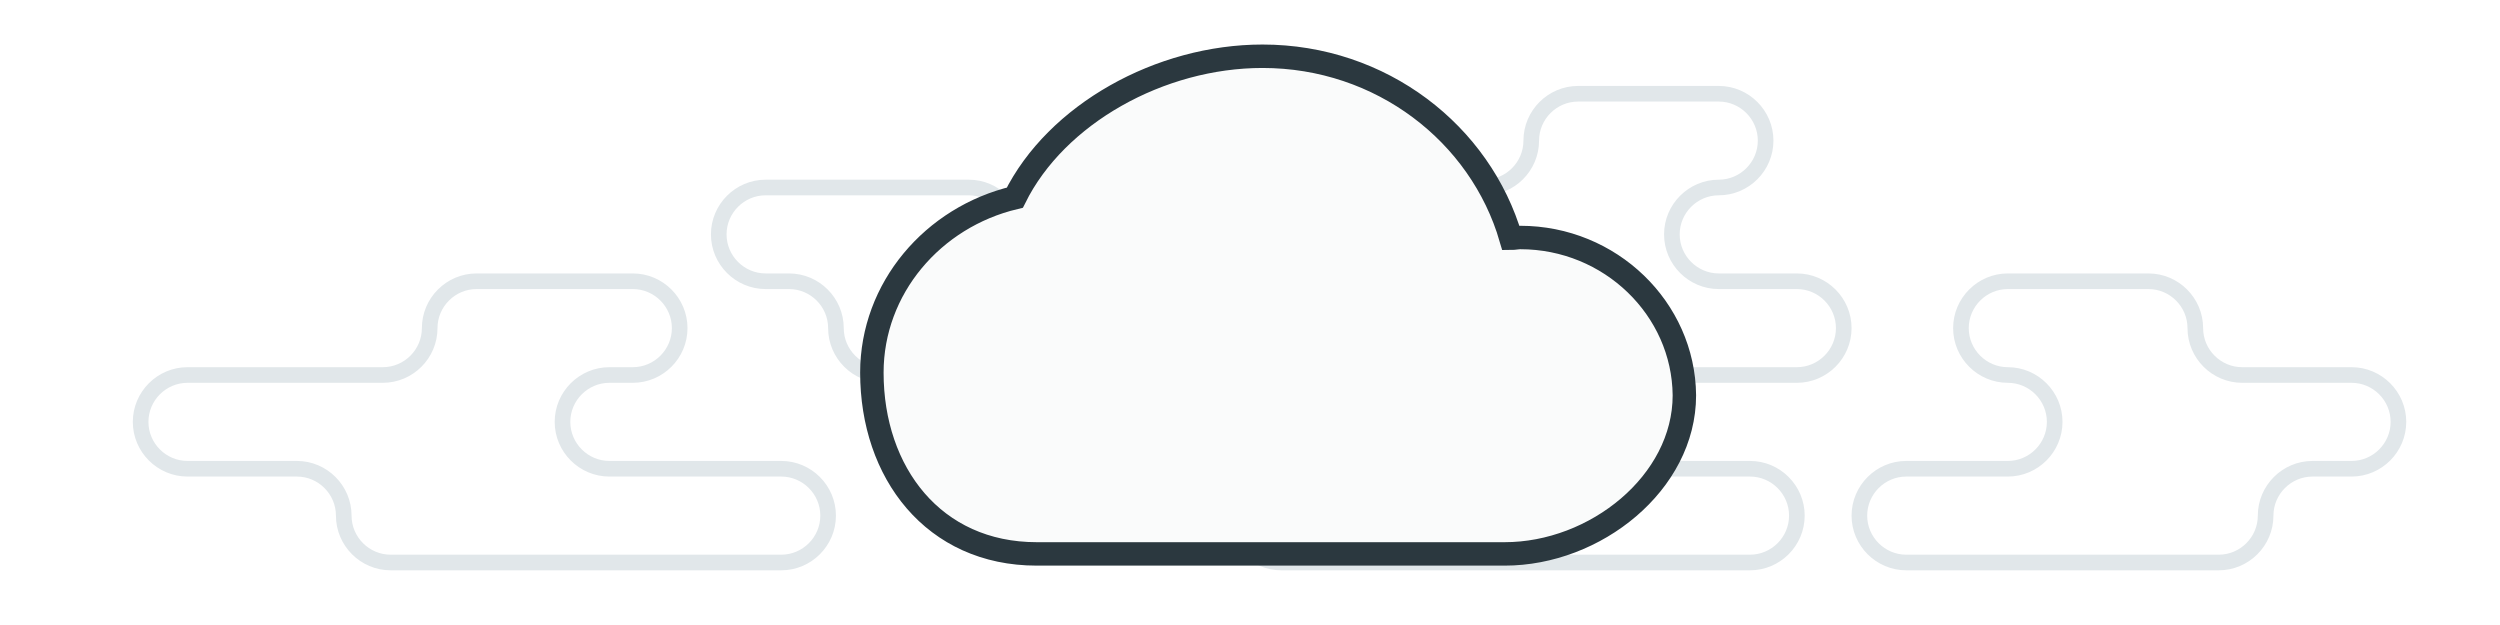
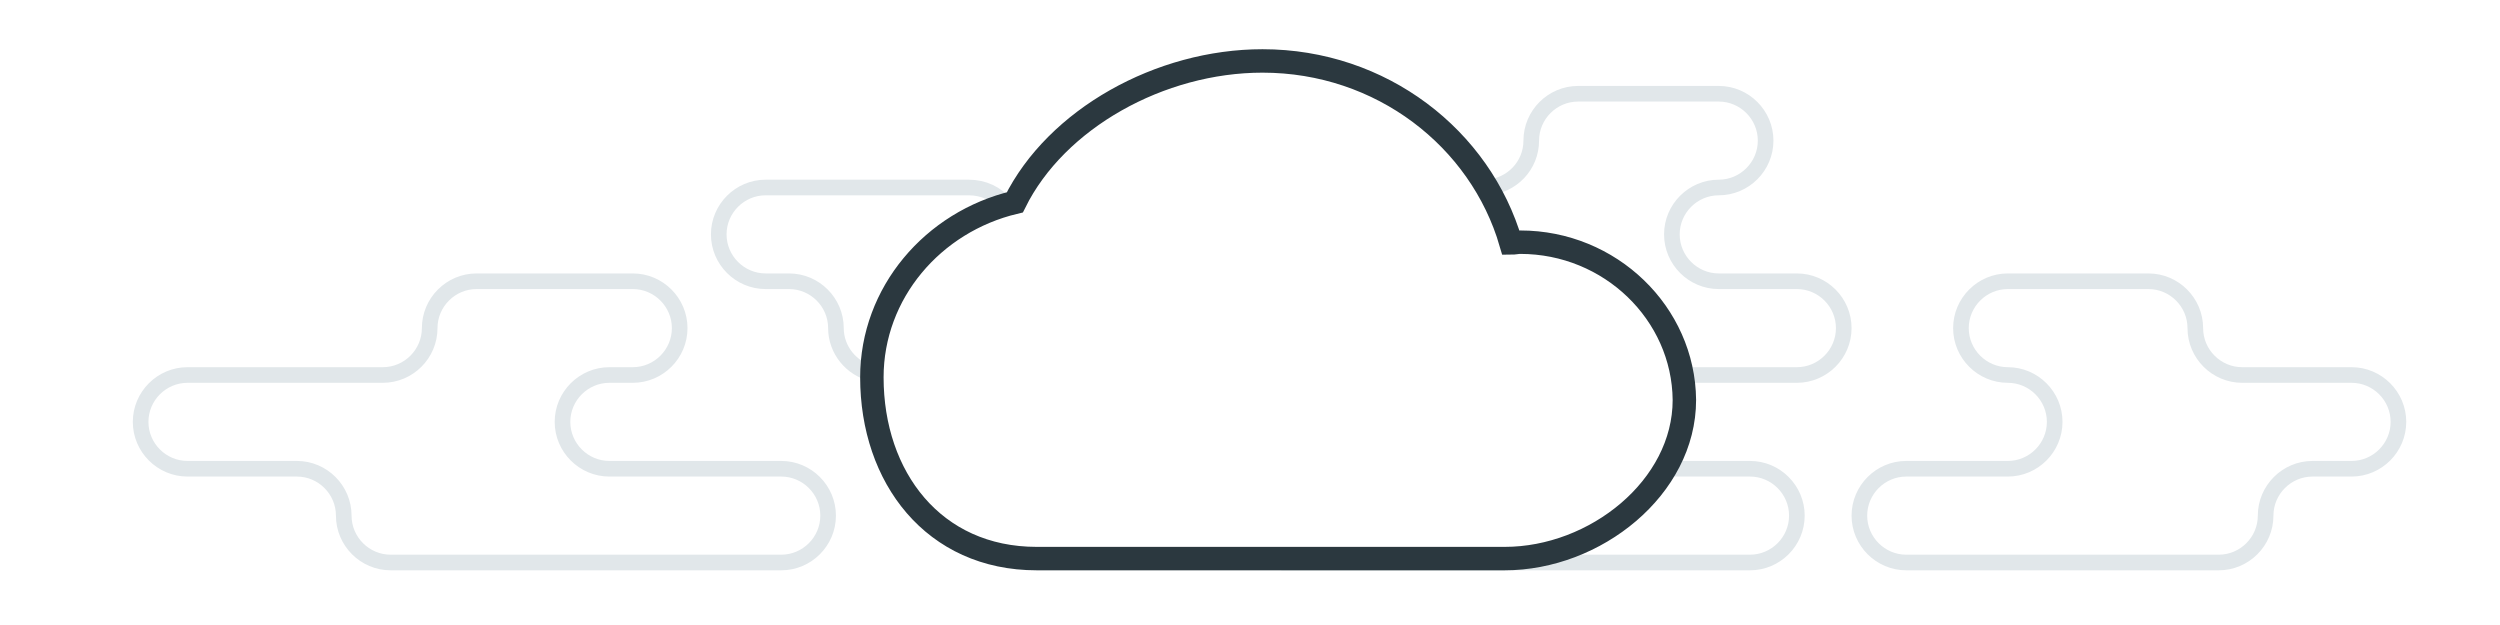
<svg xmlns="http://www.w3.org/2000/svg" version="1.1" x="0px" y="0px" viewBox="0 0 320 80" style="enable-background:new 0 0 320 80;" xml:space="preserve">
  <style type="text/css">
- 	.st0{fill:none;stroke:#E1E7EA;stroke-width:2;stroke-miterlimit:10;}
- 	.st1{fill:#FAFBFB;stroke:#2B383F;stroke-width:3;stroke-miterlimit:10;}
+ 	.cloud-header-st0{fill:none;stroke:#E1E7EA;stroke-width:2;stroke-miterlimit:10;}
+ 	.cloud-header-st1{fill:none;stroke:#2B383F;stroke-width:3;stroke-miterlimit:10;}
</style>
-   <g id="Layer_3">
-     <path class="st0" d="M281,42L281,42c0-3.3-2.7-6-6-6h-18c-3.3,0-6,2.7-6,6v0c0,3.3,2.7,6,6,6l0,0c3.3,0,6,2.7,6,6v0   c0,3.3-2.7,6-6,6h-13c-3.3,0-6,2.7-6,6v0c0,3.3,2.7,6,6,6h40c3.3,0,6-2.7,6-6v0c0-3.3,2.7-6,6-6h5c3.3,0,6-2.7,6-6v0   c0-3.3-2.7-6-6-6h-14C283.7,48,281,45.3,281,42z" />
-     <path class="st0" d="M44,66L44,66c0,3.3,2.7,6,6,6h50c3.3,0,6-2.7,6-6v0c0-3.3-2.7-6-6-6H78c-3.3,0-6-2.7-6-6v0c0-3.3,2.7-6,6-6h3   c3.3,0,6-2.7,6-6v0c0-3.3-2.7-6-6-6H61c-3.3,0-6,2.7-6,6v0c0,3.3-2.7,6-6,6H24c-3.3,0-6,2.7-6,6v0c0,3.3,2.7,6,6,6h14   C41.3,60,44,62.7,44,66z" />
-     <path class="st0" d="M196,18L196,18c0-3.3,2.7-6,6-6h18c3.3,0,6,2.7,6,6v0c0,3.3-2.7,6-6,6l0,0c-3.3,0-6,2.7-6,6v0c0,3.3,2.7,6,6,6   h10c3.3,0,6,2.7,6,6v0c0,3.3-2.7,6-6,6h-37c-3.3,0-6-2.7-6-6v0c0-3.3-2.7-6-6-6h-5c-3.3,0-6-2.7-6-6v0c0-3.3,2.7-6,6-6h14   C193.3,24,196,21.3,196,18z" />
-     <path class="st0" d="M136,36h4c3.3,0,6,2.7,6,6v0c0,3.3-2.7,6-6,6h-27c-3.3,0-6-2.7-6-6v0c0-3.3-2.7-6-6-6h-3c-3.3,0-6-2.7-6-6v0   c0-3.3,2.7-6,6-6h26c3.3,0,6,2.7,6,6v0C130,33.3,132.7,36,136,36z" />
-     <path class="st0" d="M224,60h-60c-3.3,0-6,2.7-6,6s2.7,6,6,6h60c3.3,0,6-2.7,6-6S227.3,60,224,60z" />
+   <g>
+     <path class="cloud-header-st0" d="M301,48h-14c-3.3,0-6-2.7-6-6s-2.7-6-6-6h-18c-3.3,0-6,2.7-6,6s2.7,6,6,6s6,2.7,6,6s-2.7,6-6,6h-13   c-3.3,0-6,2.7-6,6s2.7,6,6,6h40c3.3,0,6-2.7,6-6s2.7-6,6-6h5c3.3,0,6-2.7,6-6S304.3,48,301,48z" />
+     <path class="cloud-header-st0" d="M100,60H78c-3.3,0-6-2.7-6-6s2.7-6,6-6h3c3.3,0,6-2.7,6-6s-2.7-6-6-6H61c-3.3,0-6,2.7-6,6s-2.7,6-6,6H24   c-3.3,0-6,2.7-6,6s2.7,6,6,6h14c3.3,0,6,2.7,6,6s2.7,6,6,6h50c3.3,0,6-2.7,6-6S103.3,60,100,60z" />
+     <path class="cloud-header-st0" d="M215.3,48H230c3.3,0,6-2.7,6-6s-2.7-6-6-6h-10c-3.3,0-6-2.7-6-6s2.7-6,6-6s6-2.7,6-6s-2.7-6-6-6h-18   c-3.3,0-6,2.7-6,6c0,3.2-2.5,5.8-5.7,6" />
+     <path class="cloud-header-st0" d="M128.7,26.2c-1.1-1.4-2.8-2.2-4.7-2.2H98c-3.3,0-6,2.7-6,6s2.7,6,6,6h3c3.3,0,6,2.7,6,6c0,2.8,2,5.2,4.6,5.8" />
+     <path class="cloud-header-st0" d="M164,72h60c3.3,0,6-2.7,6-6s-2.7-6-6-6h-10.9" />
  </g>
-   <g id="Layer_2">
-     <path class="st1" d="M194.6,30.4c-0.4,0-0.8,0.1-1.2,0.1c-3.9-13.4-16.6-23.3-31.8-23.3c-13.1,0-26.4,7.4-31.7,18.1   c-10.5,2.5-18.3,11.6-18.3,22.4c0,12.8,7.9,23.2,21.1,23.2c3.9,0,54.3,0,59.9,0c11.6,0,23-9.1,23-20.3   C215.5,39.5,206.1,30.4,194.6,30.4z" />
-   </g>
+   <path class="cloud-header-st1" d="M194.6,31c-0.4,0-0.8,0.1-1.2,0.1c-3.9-13.4-16.6-23.3-31.8-23.3c-13.1,0-26.4,7.4-31.7,18.1  c-10.5,2.5-18.3,11.6-18.3,22.4c0,12.8,7.9,23.2,21.1,23.2c3.9,0,54.3,0,59.9,0c11.6,0,23-9.1,23-20.3C215.5,40.1,206.1,31,194.6,31  z" />
</svg>
